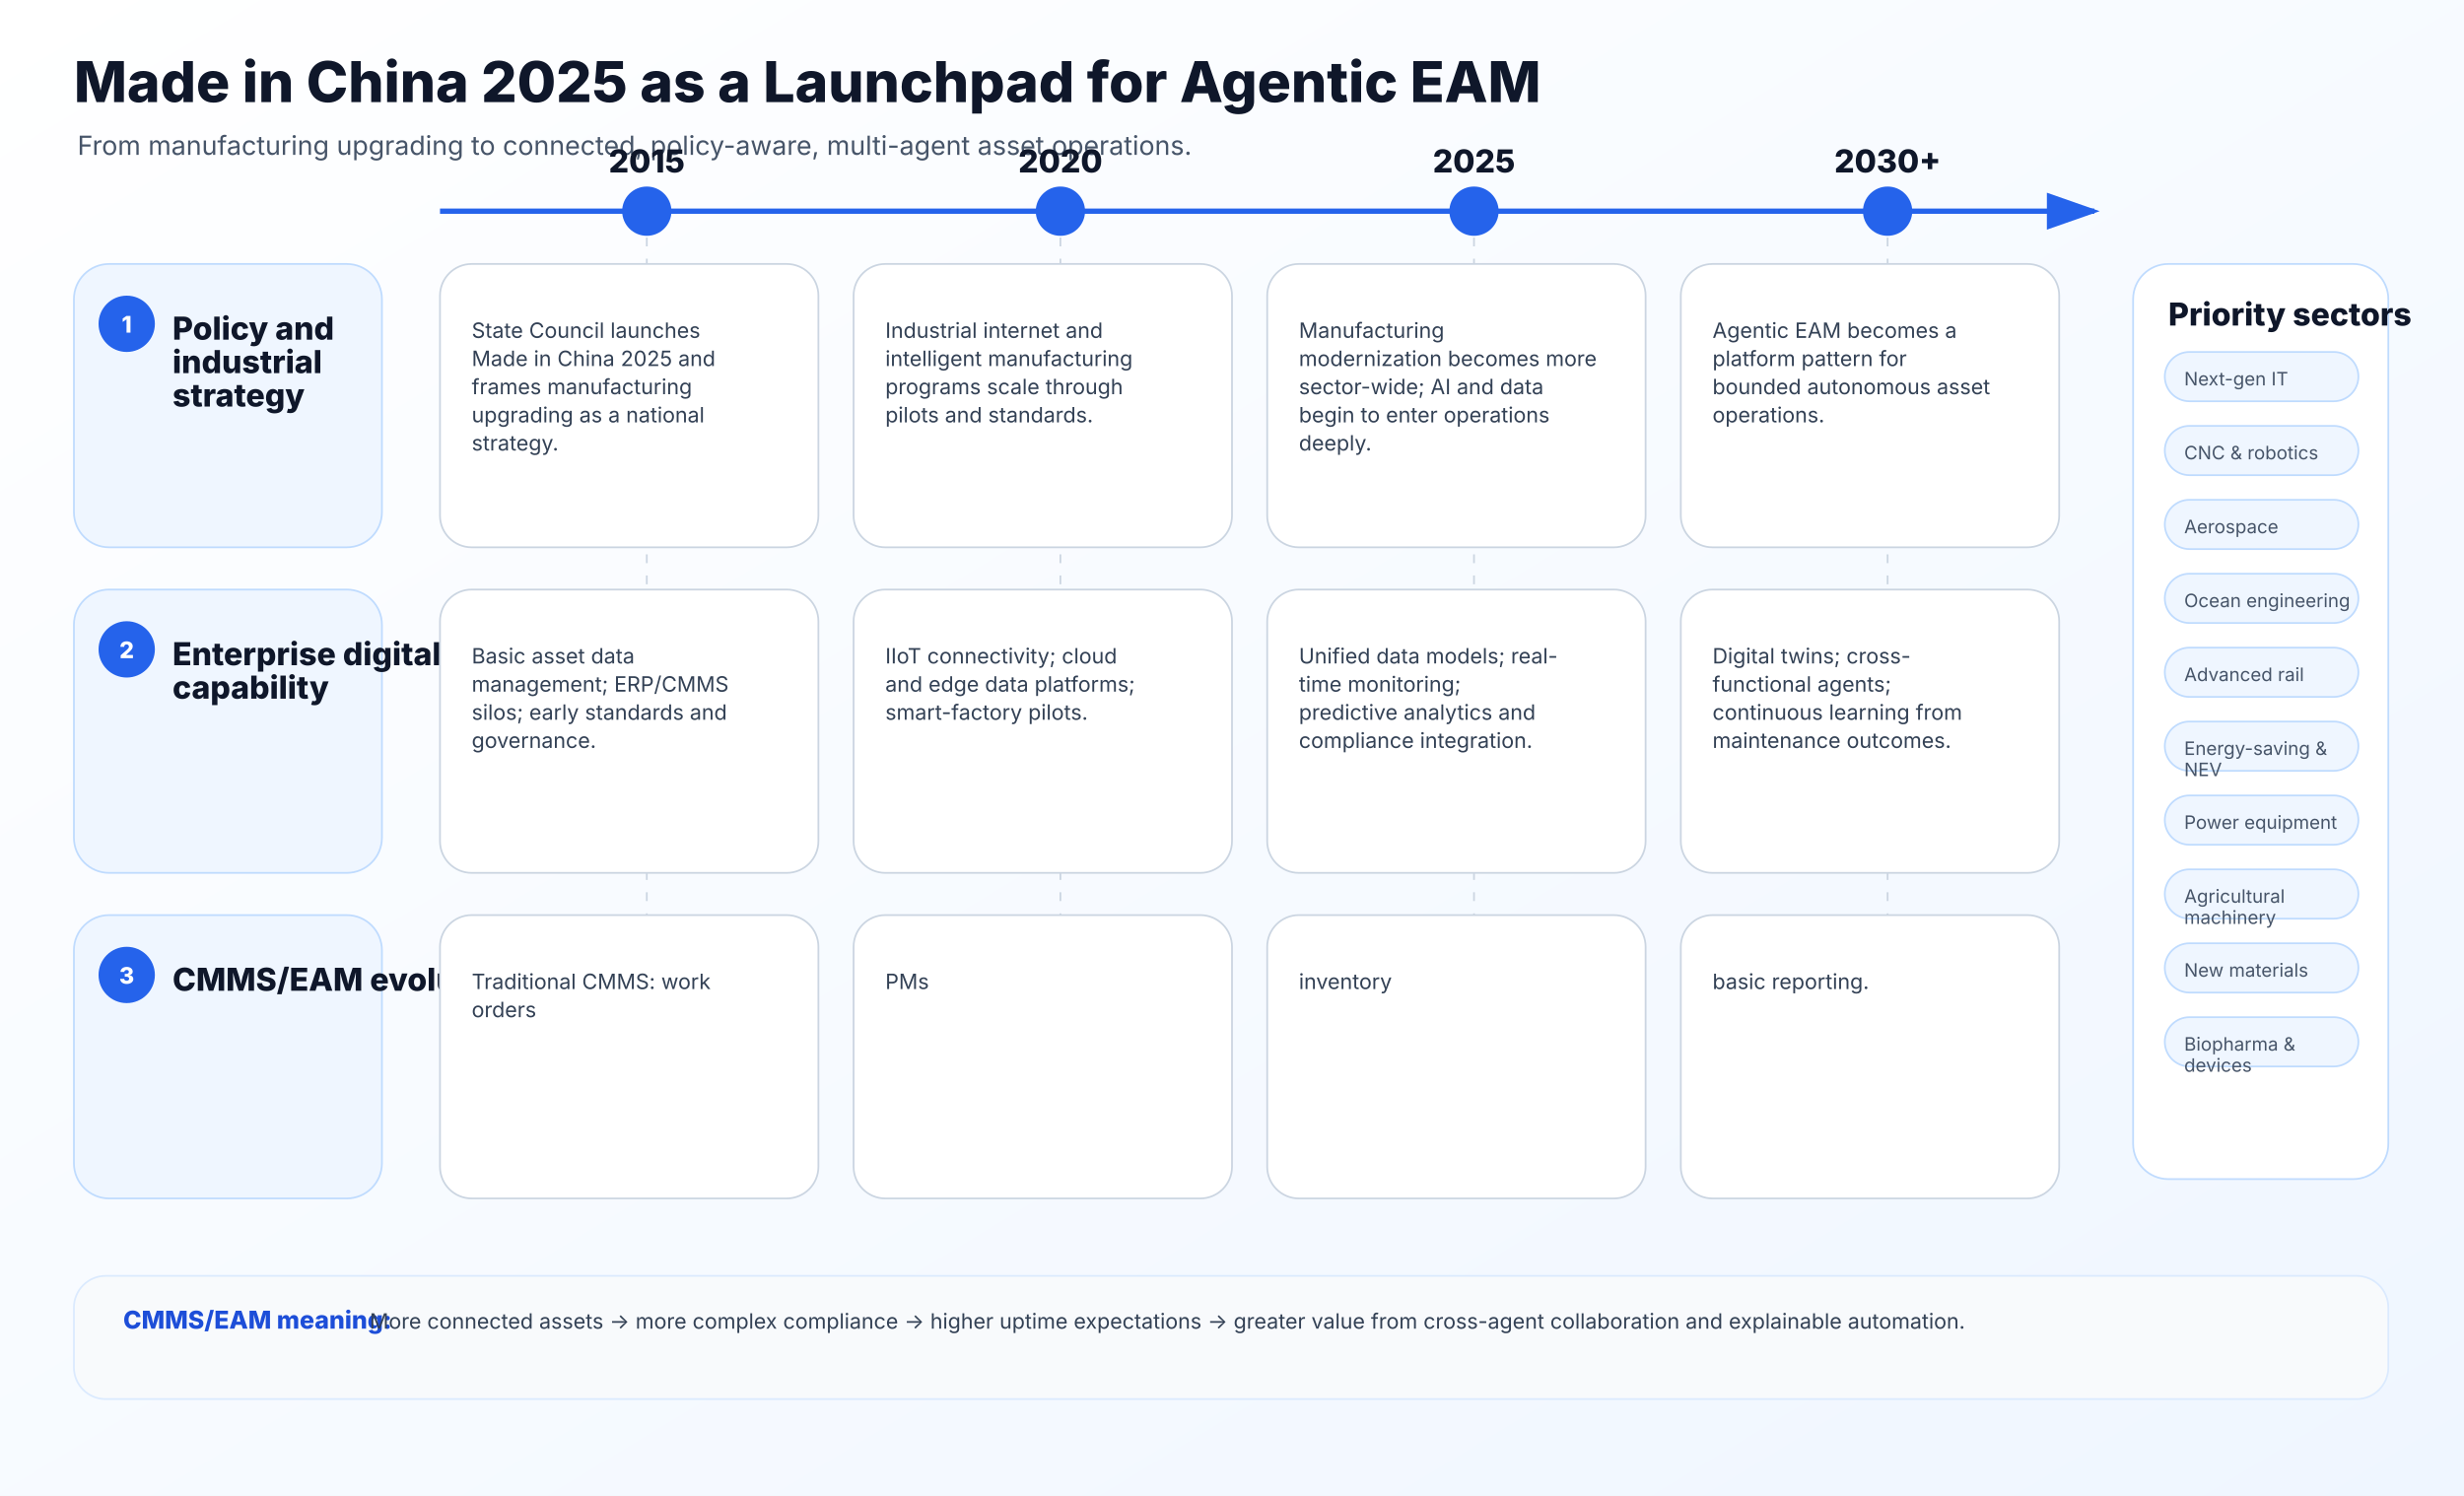
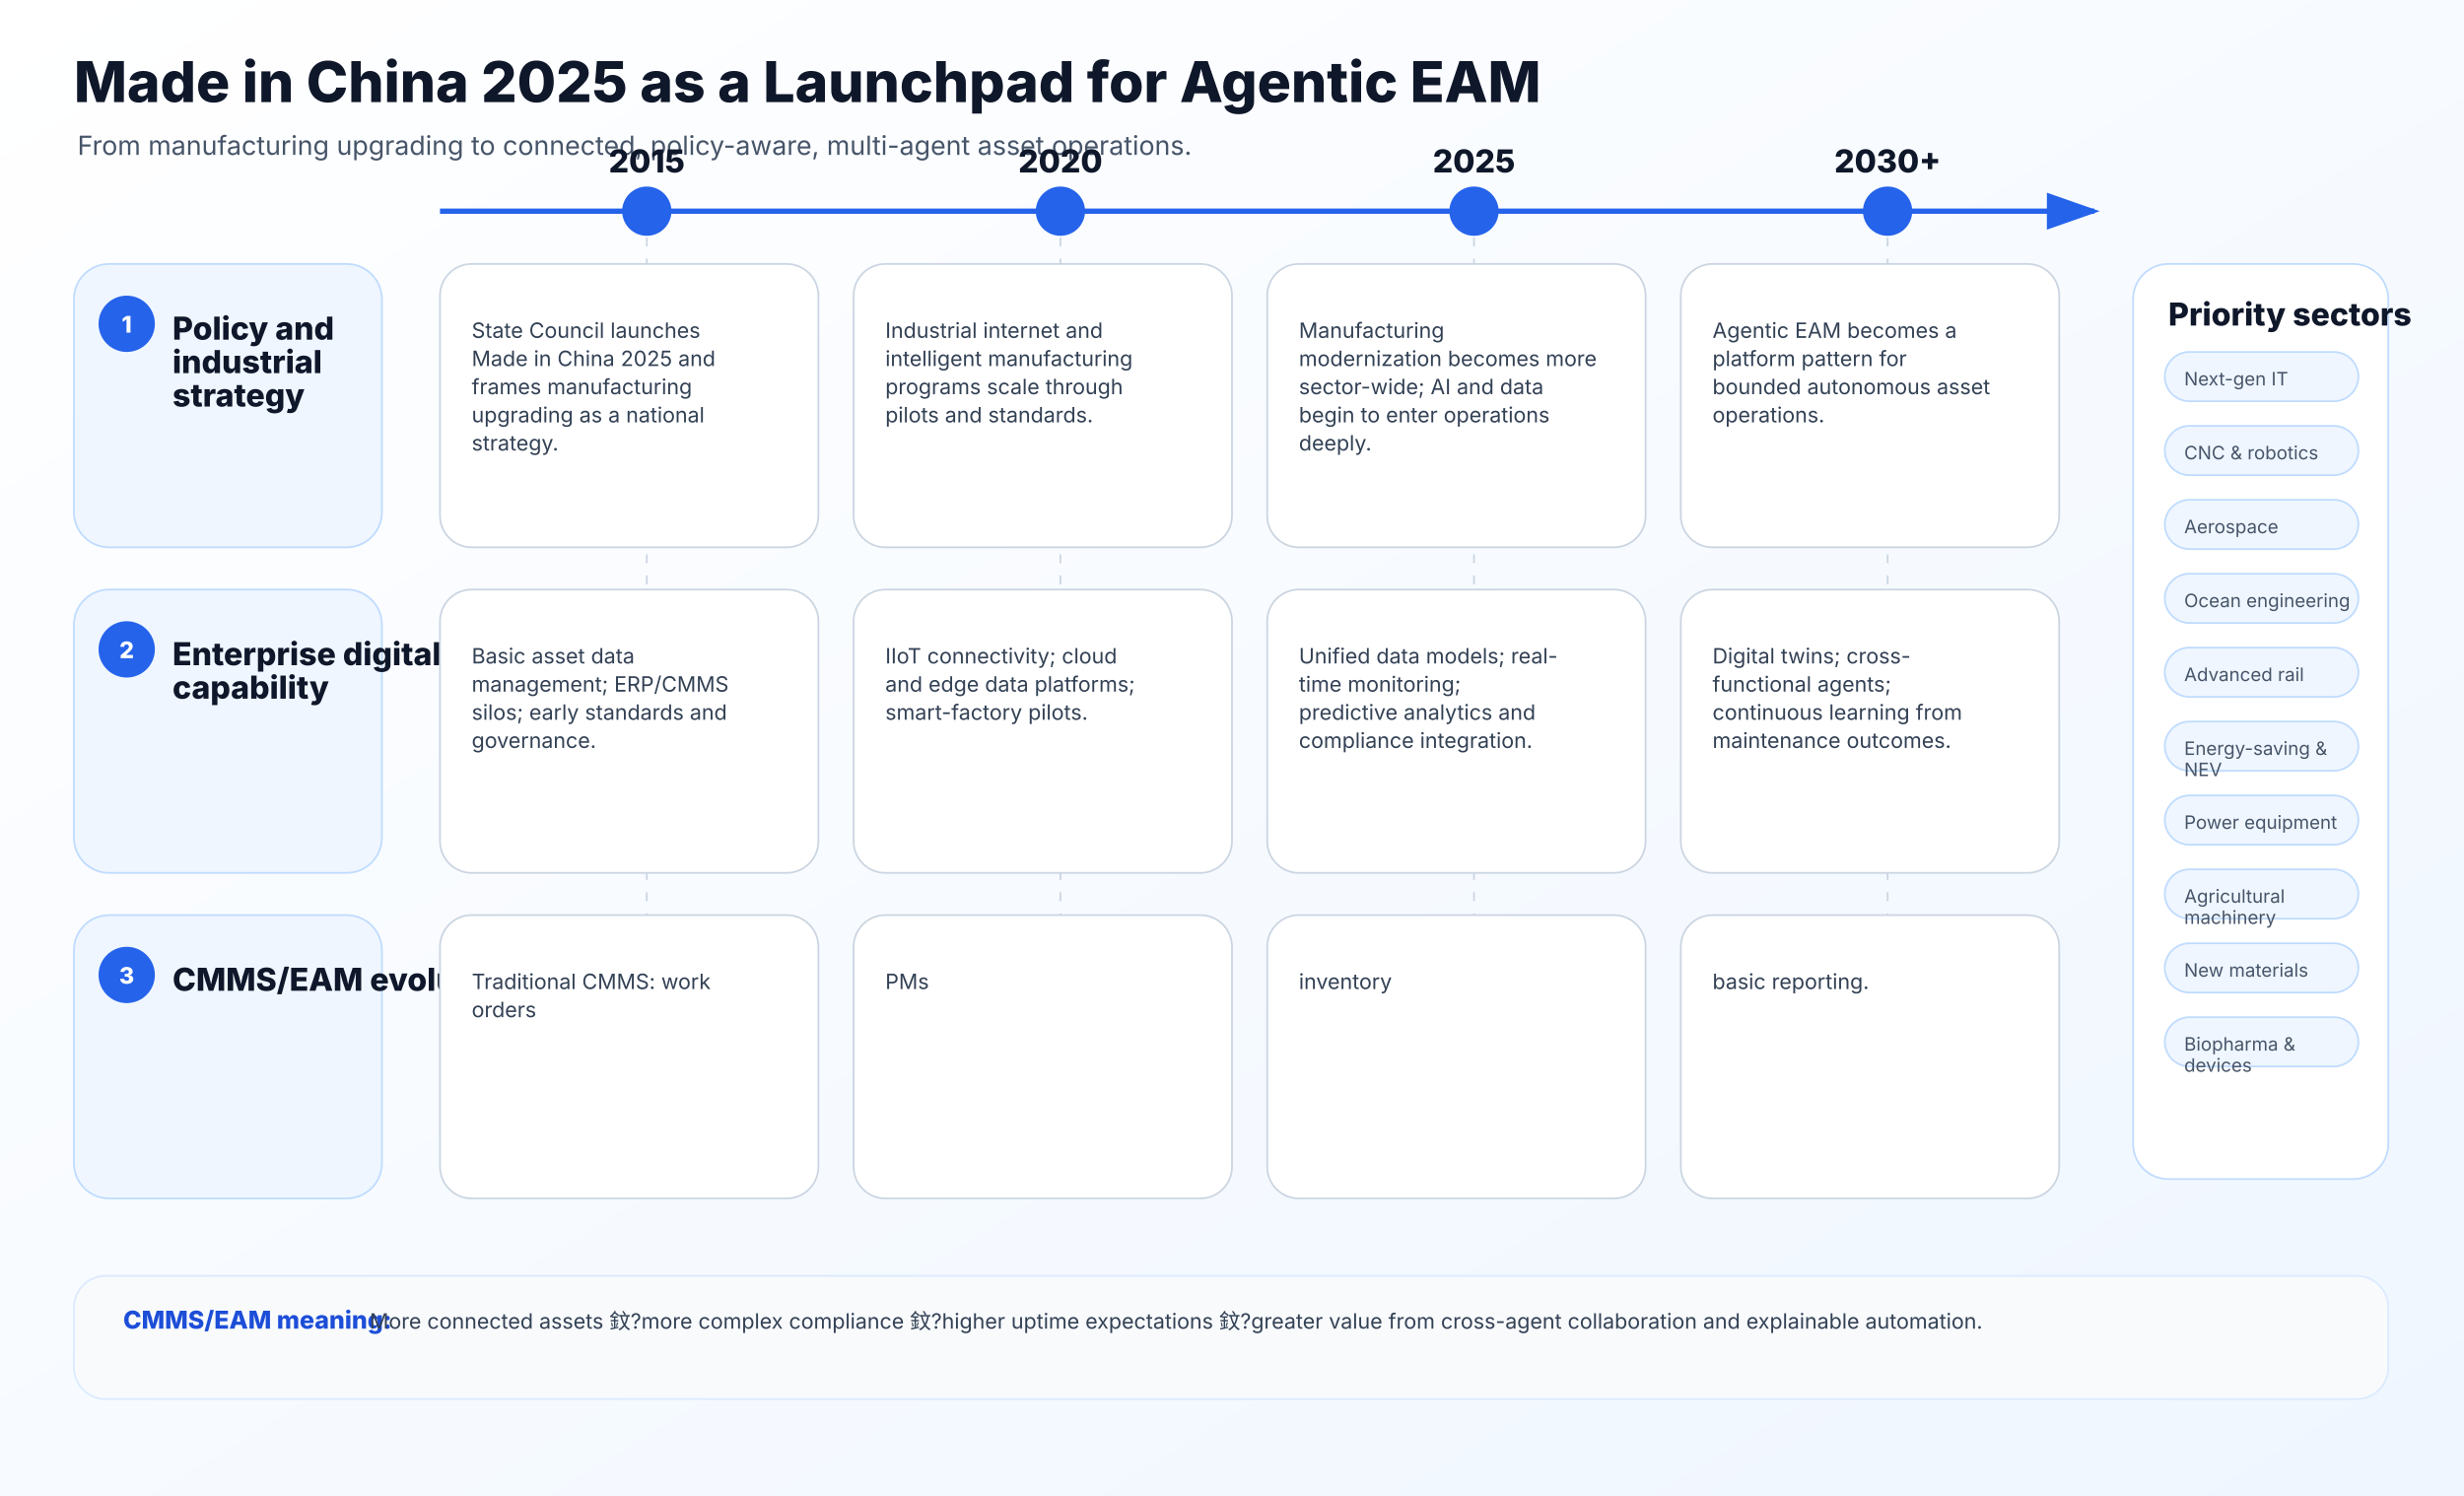
- <svg xmlns="http://www.w3.org/2000/svg" width="1400" height="850" viewBox="0 0 1400 850" role="img" aria-label="NextCMMS MAAI figure">
+ <svg xmlns="http://www.w3.org/2000/svg" width="1400" height="850" viewBox="0 0 1400 850" role="img" aria-label="Experimental agentic CMMS figure">
  <defs>
    <style>
      text { font-family: Inter, ui-sans-serif, -apple-system, BlinkMacSystemFont, Segoe UI, Arial, sans-serif; }
      .title { font-size: 32px; font-weight: 800; fill: #0f172a; }
      .subtitle { font-size: 15px; fill: #475569; }
      .h2 { font-size: 18px; font-weight: 800; fill: #0f172a; }
      .h3 { font-size: 14px; font-weight: 800; fill: #1d4ed8; }
      .small { font-size: 12px; fill: #334155; }
      .tiny { font-size: 10.5px; fill: #475569; }
      .badge { font-size: 13px; font-weight: 800; fill: #ffffff; }
      .card { fill: #ffffff; stroke: #cbd5e1; stroke-width: 1.2; }
      .soft { fill: #f8fafc; stroke: #dbeafe; }
      .axis { stroke: #1d4ed8; stroke-width: 2.2; fill: none; }
      .grid { stroke: #cbd5e1; stroke-width: 1; stroke-dasharray: 5 7; }
      .line { stroke: #94a3b8; stroke-width: 1.2; fill: none; }
      .arrow { stroke: #2563eb; stroke-width: 2.2; fill: none; marker-end: url(#arrowhead); }
    </style>
    <linearGradient id="bg" x1="0" x2="1" y1="0" y2="1">
      <stop offset="0" stop-color="#ffffff" />
      <stop offset="1" stop-color="#eff6ff" />
    </linearGradient>
    <linearGradient id="blueFill" x1="0" x2="1" y1="0" y2="1">
      <stop offset="0" stop-color="#eff6ff" />
      <stop offset="1" stop-color="#dbeafe" />
    </linearGradient>
    <marker id="arrowhead" markerWidth="10" markerHeight="7" refX="9" refY="3.5" orient="auto">
      <polygon points="0 0, 10 3.5, 0 7" fill="#2563eb" />
    </marker>
  </defs>
  <rect width="100%" height="100%" fill="url(#bg)" />
  <text class="title" x="42" y="58">Made in China 2025 as a Launchpad for Agentic EAM</text>
  <text class="subtitle" x="44" y="88">From manufacturing upgrading to connected, policy-aware, multi-agent asset operations.</text>
  <line x1="250" y1="120" x2="1190" y2="120" stroke="#2563eb" stroke-width="3" marker-end="url(#arrowhead)" />
  <circle cx="367.5" cy="120" r="14" fill="#2563eb" />
  <text class="h2" x="367.5" y="98" text-anchor="middle">2015</text>
  <line class="grid" x1="367.5" y1="135" x2="367.5" y2="685" />
  <circle cx="602.5" cy="120" r="14" fill="#2563eb" />
  <text class="h2" x="602.5" y="98" text-anchor="middle">2020</text>
  <line class="grid" x1="602.5" y1="135" x2="602.5" y2="685" />
  <circle cx="837.5" cy="120" r="14" fill="#2563eb" />
  <text class="h2" x="837.5" y="98" text-anchor="middle">2025</text>
  <line class="grid" x1="837.5" y1="135" x2="837.5" y2="685" />
  <circle cx="1072.5" cy="120" r="14" fill="#2563eb" />
  <text class="h2" x="1072.5" y="98" text-anchor="middle">2030+</text>
  <line class="grid" x1="1072.5" y1="135" x2="1072.5" y2="685" />
  <rect x="42" y="150" width="175" height="161" rx="20" fill="#eff6ff" stroke="#bfdbfe" />
  <circle cx="72" cy="184" r="16" fill="#2563eb" />
  <text class="badge" x="72" y="189" text-anchor="middle">1</text>
  <text class="h2" text-anchor="start" x="98" y="193">
    <tspan x="98" dy="0">Policy and</tspan>
    <tspan x="98" dy="19">industrial</tspan>
    <tspan x="98" dy="19">strategy</tspan>
  </text>
  <rect x="250" y="150" width="215" height="161" rx="18" fill="#ffffff" stroke="#cbd5e1" />
  <text class="small" text-anchor="start" x="268" y="192">
    <tspan x="268" dy="0">State Council launches</tspan>
    <tspan x="268" dy="16">Made in China 2025 and</tspan>
    <tspan x="268" dy="16">frames manufacturing</tspan>
    <tspan x="268" dy="16">upgrading as a national</tspan>
    <tspan x="268" dy="16">strategy.</tspan>
  </text>
  <rect x="485" y="150" width="215" height="161" rx="18" fill="#ffffff" stroke="#cbd5e1" />
  <text class="small" text-anchor="start" x="503" y="192">
    <tspan x="503" dy="0">Industrial internet and</tspan>
    <tspan x="503" dy="16">intelligent manufacturing</tspan>
    <tspan x="503" dy="16">programs scale through</tspan>
    <tspan x="503" dy="16">pilots and standards.</tspan>
  </text>
  <rect x="720" y="150" width="215" height="161" rx="18" fill="#ffffff" stroke="#cbd5e1" />
  <text class="small" text-anchor="start" x="738" y="192">
    <tspan x="738" dy="0">Manufacturing</tspan>
    <tspan x="738" dy="16">modernization becomes more</tspan>
    <tspan x="738" dy="16">sector-wide; AI and data</tspan>
    <tspan x="738" dy="16">begin to enter operations</tspan>
    <tspan x="738" dy="16">deeply.</tspan>
  </text>
  <rect x="955" y="150" width="215" height="161" rx="18" fill="#ffffff" stroke="#cbd5e1" />
  <text class="small" text-anchor="start" x="973" y="192">
    <tspan x="973" dy="0">Agentic EAM becomes a</tspan>
    <tspan x="973" dy="16">platform pattern for</tspan>
    <tspan x="973" dy="16">bounded autonomous asset</tspan>
    <tspan x="973" dy="16">operations.</tspan>
  </text>
  <rect x="42" y="335" width="175" height="161" rx="20" fill="#eff6ff" stroke="#bfdbfe" />
  <circle cx="72" cy="369" r="16" fill="#2563eb" />
  <text class="badge" x="72" y="374" text-anchor="middle">2</text>
  <text class="h2" text-anchor="start" x="98" y="378">
    <tspan x="98" dy="0">Enterprise digital</tspan>
    <tspan x="98" dy="19">capability</tspan>
  </text>
  <rect x="250" y="335" width="215" height="161" rx="18" fill="#ffffff" stroke="#cbd5e1" />
  <text class="small" text-anchor="start" x="268" y="377">
    <tspan x="268" dy="0">Basic asset data</tspan>
    <tspan x="268" dy="16">management; ERP/CMMS</tspan>
    <tspan x="268" dy="16">silos; early standards and</tspan>
    <tspan x="268" dy="16">governance.</tspan>
  </text>
  <rect x="485" y="335" width="215" height="161" rx="18" fill="#ffffff" stroke="#cbd5e1" />
  <text class="small" text-anchor="start" x="503" y="377">
    <tspan x="503" dy="0">IIoT connectivity; cloud</tspan>
    <tspan x="503" dy="16">and edge data platforms;</tspan>
    <tspan x="503" dy="16">smart-factory pilots.</tspan>
  </text>
  <rect x="720" y="335" width="215" height="161" rx="18" fill="#ffffff" stroke="#cbd5e1" />
  <text class="small" text-anchor="start" x="738" y="377">
    <tspan x="738" dy="0">Unified data models; real-</tspan>
    <tspan x="738" dy="16">time monitoring;</tspan>
    <tspan x="738" dy="16">predictive analytics and</tspan>
    <tspan x="738" dy="16">compliance integration.</tspan>
  </text>
  <rect x="955" y="335" width="215" height="161" rx="18" fill="#ffffff" stroke="#cbd5e1" />
  <text class="small" text-anchor="start" x="973" y="377">
    <tspan x="973" dy="0">Digital twins; cross-</tspan>
    <tspan x="973" dy="16">functional agents;</tspan>
    <tspan x="973" dy="16">continuous learning from</tspan>
    <tspan x="973" dy="16">maintenance outcomes.</tspan>
  </text>
  <rect x="42" y="520" width="175" height="161" rx="20" fill="#eff6ff" stroke="#bfdbfe" />
  <circle cx="72" cy="554" r="16" fill="#2563eb" />
  <text class="badge" x="72" y="559" text-anchor="middle">3</text>
  <text class="h2" text-anchor="start" x="98" y="563">
    <tspan x="98" dy="0">CMMS/EAM evolution</tspan>
  </text>
  <rect x="250" y="520" width="215" height="161" rx="18" fill="#ffffff" stroke="#cbd5e1" />
  <text class="small" text-anchor="start" x="268" y="562">
    <tspan x="268" dy="0">Traditional CMMS: work</tspan>
    <tspan x="268" dy="16">orders</tspan>
  </text>
  <rect x="485" y="520" width="215" height="161" rx="18" fill="#ffffff" stroke="#cbd5e1" />
  <text class="small" text-anchor="start" x="503" y="562">
    <tspan x="503" dy="0"> PMs</tspan>
  </text>
  <rect x="720" y="520" width="215" height="161" rx="18" fill="#ffffff" stroke="#cbd5e1" />
  <text class="small" text-anchor="start" x="738" y="562">
    <tspan x="738" dy="0"> inventory</tspan>
  </text>
  <rect x="955" y="520" width="215" height="161" rx="18" fill="#ffffff" stroke="#cbd5e1" />
  <text class="small" text-anchor="start" x="973" y="562">
    <tspan x="973" dy="0"> basic reporting.</tspan>
  </text>
  <rect x="1212" y="150" width="145" height="520" rx="20" fill="#ffffff" stroke="#bfdbfe" />
  <text class="h2" x="1232" y="185">Priority sectors</text>
  <rect x="1230" y="200" width="110" height="28" rx="14" fill="#eff6ff" stroke="#bfdbfe" />
  <text class="tiny" text-anchor="start" x="1241" y="219">
    <tspan x="1241" dy="0">Next-gen IT</tspan>
  </text>
  <rect x="1230" y="242" width="110" height="28" rx="14" fill="#eff6ff" stroke="#bfdbfe" />
  <text class="tiny" text-anchor="start" x="1241" y="261">
    <tspan x="1241" dy="0">CNC &amp; robotics</tspan>
  </text>
  <rect x="1230" y="284" width="110" height="28" rx="14" fill="#eff6ff" stroke="#bfdbfe" />
  <text class="tiny" text-anchor="start" x="1241" y="303">
    <tspan x="1241" dy="0">Aerospace</tspan>
  </text>
  <rect x="1230" y="326" width="110" height="28" rx="14" fill="#eff6ff" stroke="#bfdbfe" />
  <text class="tiny" text-anchor="start" x="1241" y="345">
    <tspan x="1241" dy="0">Ocean engineering</tspan>
  </text>
  <rect x="1230" y="368" width="110" height="28" rx="14" fill="#eff6ff" stroke="#bfdbfe" />
  <text class="tiny" text-anchor="start" x="1241" y="387">
    <tspan x="1241" dy="0">Advanced rail</tspan>
  </text>
  <rect x="1230" y="410" width="110" height="28" rx="14" fill="#eff6ff" stroke="#bfdbfe" />
  <text class="tiny" text-anchor="start" x="1241" y="429">
    <tspan x="1241" dy="0">Energy-saving &amp;</tspan>
    <tspan x="1241" dy="12">NEV</tspan>
  </text>
  <rect x="1230" y="452" width="110" height="28" rx="14" fill="#eff6ff" stroke="#bfdbfe" />
  <text class="tiny" text-anchor="start" x="1241" y="471">
    <tspan x="1241" dy="0">Power equipment</tspan>
  </text>
  <rect x="1230" y="494" width="110" height="28" rx="14" fill="#eff6ff" stroke="#bfdbfe" />
  <text class="tiny" text-anchor="start" x="1241" y="513">
    <tspan x="1241" dy="0">Agricultural</tspan>
    <tspan x="1241" dy="12">machinery</tspan>
  </text>
  <rect x="1230" y="536" width="110" height="28" rx="14" fill="#eff6ff" stroke="#bfdbfe" />
  <text class="tiny" text-anchor="start" x="1241" y="555">
    <tspan x="1241" dy="0">New materials</tspan>
  </text>
  <rect x="1230" y="578" width="110" height="28" rx="14" fill="#eff6ff" stroke="#bfdbfe" />
  <text class="tiny" text-anchor="start" x="1241" y="597">
    <tspan x="1241" dy="0">Biopharma &amp;</tspan>
    <tspan x="1241" dy="12">devices</tspan>
  </text>
  <rect x="42" y="725" width="1315" height="70" rx="18" fill="#f8fafc" stroke="#dbeafe" />
  <text class="h3" x="70" y="755">CMMS/EAM meaning:</text>
-   <text class="small" x="210" y="755">More connected assets → more complex compliance → higher uptime expectations → greater value from cross-agent collaboration and explainable automation.</text>
+   <text class="small" x="210" y="755">More connected assets 鈫?more complex compliance 鈫?higher uptime expectations 鈫?greater value from cross-agent collaboration and explainable automation.</text>
</svg>
